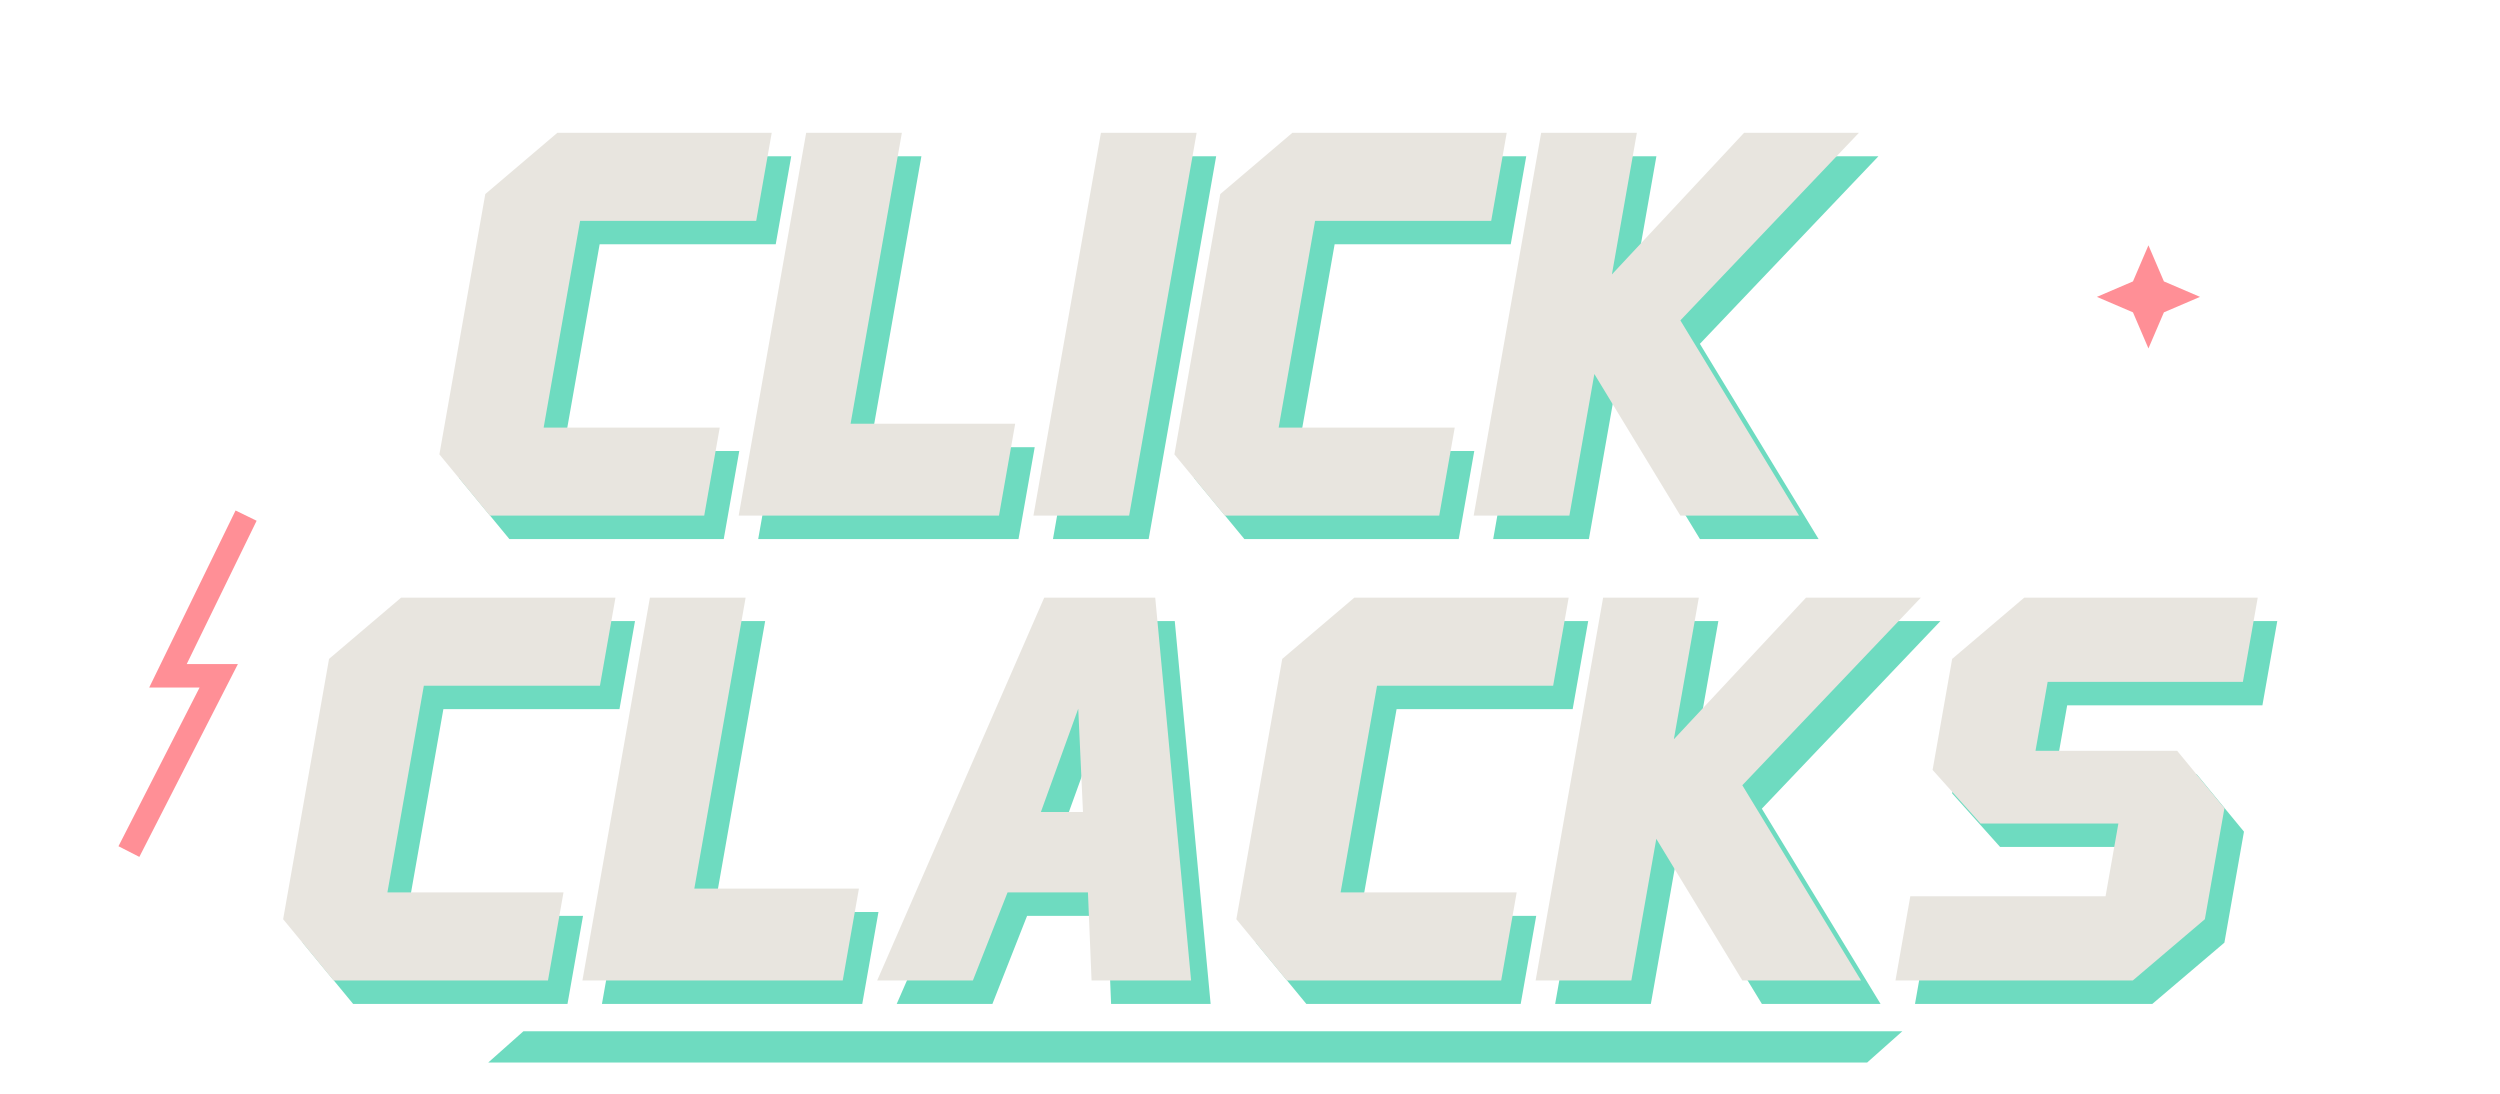
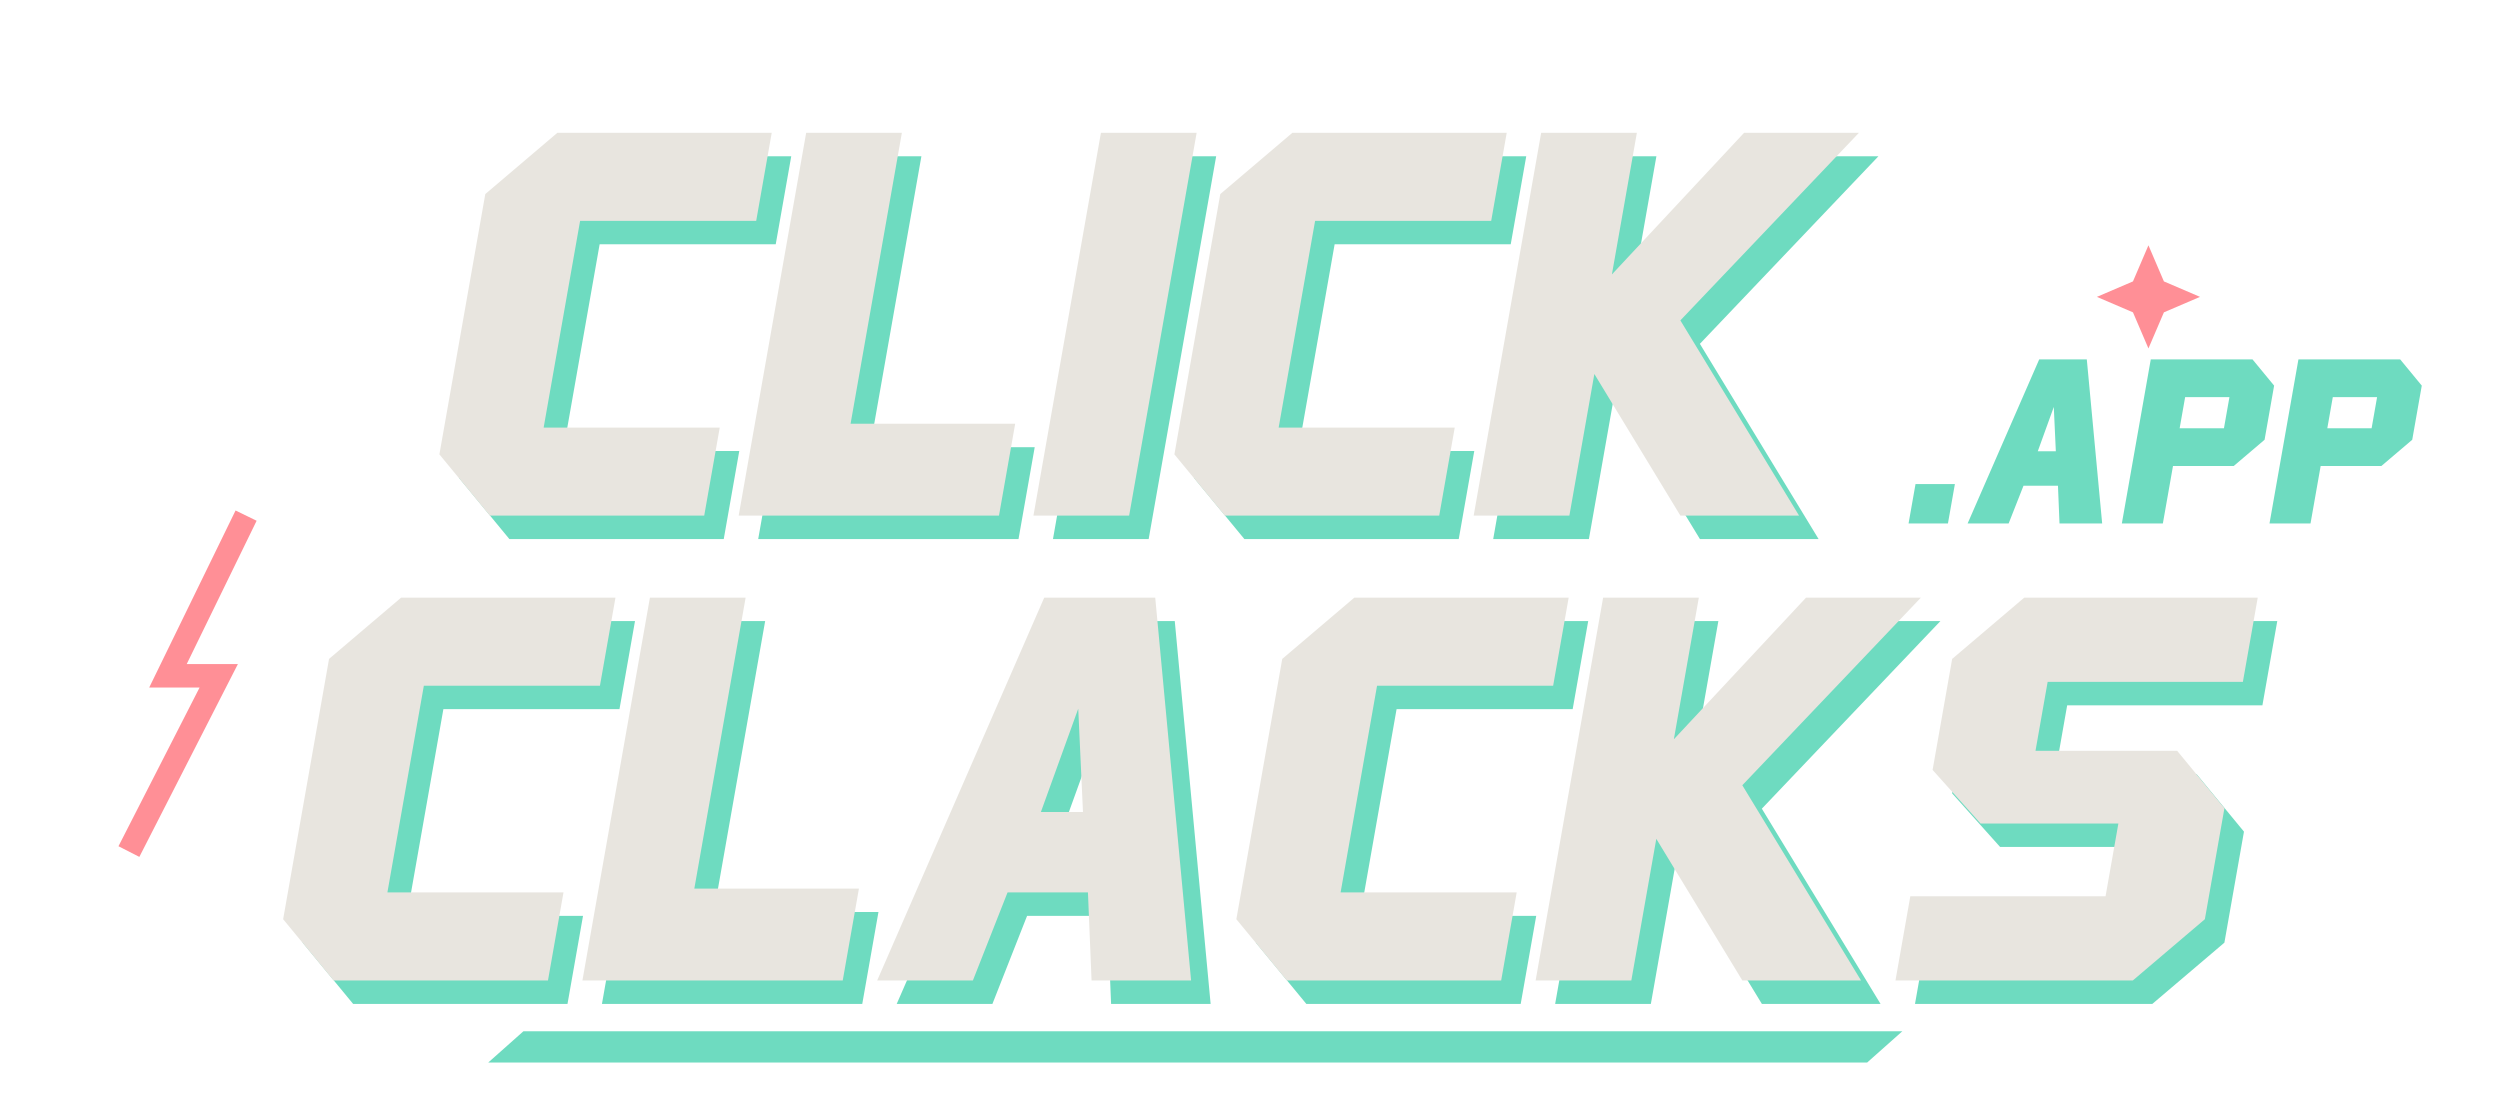
<svg xmlns="http://www.w3.org/2000/svg" viewBox="0 0 640 280" role="img" aria-labelledby="title desc">
  <g fill="#6edbc0">
    <g transform="translate(5 6)">
      <g transform="translate(127 34) scale(0.98) skewX(-10)">
        <path d="M72 0H16L0 16V84L16 100H72V77H26V23H72Z" fill-rule="evenodd" transform="translate(0 0)" />
        <path d="M0 0H25V76H68V100H0Z" fill-rule="evenodd" transform="translate(81 0)" />
        <path d="M0 0H25V100H0Z" fill-rule="evenodd" transform="translate(158 0)" />
        <path d="M72 0H16L0 16V84L16 100H72V77H26V23H72Z" fill-rule="evenodd" transform="translate(192 0)" />
        <path d="M0 0H25V37L53 0H83L45 49L85 100H54L25 63V100H0Z" fill-rule="evenodd" transform="translate(273 0)" />
      </g>
      <g transform="translate(87 153) scale(0.98) skewX(-10)">
        <path d="M72 0H16L0 16V84L16 100H72V77H26V23H72Z" fill-rule="evenodd" transform="translate(0 0)" />
        <path d="M0 0H25V76H68V100H0Z" fill-rule="evenodd" transform="translate(81 0)" />
        <path d="M0 100L26 0H55L82 100H56L51 77H30L25 100ZM35 56H46L40 29Z" fill-rule="evenodd" transform="translate(158 0)" />
        <path d="M72 0H16L0 16V84L16 100H72V77H26V23H72Z" fill-rule="evenodd" transform="translate(249 0)" />
        <path d="M0 0H25V37L53 0H83L45 49L85 100H54L25 63V100H0Z" fill-rule="evenodd" transform="translate(330 0)" />
        <path d="M77 0H16L0 16V45L15 59H51V78H0V100H62L78 84V55L63 40H26V22H77Z" fill-rule="evenodd" transform="translate(424 0)" />
      </g>
    </g>
  </g>
  <g fill="#e8e5df">
    <g transform="translate(127 34) scale(0.98) skewX(-10)">
      <path d="M72 0H16L0 16V84L16 100H72V77H26V23H72Z" fill-rule="evenodd" transform="translate(0 0)" />
      <path d="M0 0H25V76H68V100H0Z" fill-rule="evenodd" transform="translate(81 0)" />
      <path d="M0 0H25V100H0Z" fill-rule="evenodd" transform="translate(158 0)" />
      <path d="M72 0H16L0 16V84L16 100H72V77H26V23H72Z" fill-rule="evenodd" transform="translate(192 0)" />
      <path d="M0 0H25V37L53 0H83L45 49L85 100H54L25 63V100H0Z" fill-rule="evenodd" transform="translate(273 0)" />
    </g>
    <g transform="translate(87 153) scale(0.98) skewX(-10)">
      <path d="M72 0H16L0 16V84L16 100H72V77H26V23H72Z" fill-rule="evenodd" transform="translate(0 0)" />
      <path d="M0 0H25V76H68V100H0Z" fill-rule="evenodd" transform="translate(81 0)" />
      <path d="M0 100L26 0H55L82 100H56L51 77H30L25 100ZM35 56H46L40 29Z" fill-rule="evenodd" transform="translate(158 0)" />
      <path d="M72 0H16L0 16V84L16 100H72V77H26V23H72Z" fill-rule="evenodd" transform="translate(249 0)" />
      <path d="M0 0H25V37L53 0H83L45 49L85 100H54L25 63V100H0Z" fill-rule="evenodd" transform="translate(330 0)" />
      <path d="M77 0H16L0 16V45L15 59H51V78H0V100H62L78 84V55L63 40H26V22H77Z" fill-rule="evenodd" transform="translate(424 0)" />
    </g>
  </g>
  <g fill="#ff8f96">
    <g transform="translate(550 76) scale(.66)">
      <path d="M0-20L6-6L20 0L6 6L0 20L-6 6L-20 0L-6-6Z" />
    </g>
  </g>
  <path d="M33 218L56 173H43L63 132" fill="none" stroke="#ff8f96" stroke-width="6" stroke-linejoin="miter" />
  <path d="M125 272H478L487 264H134Z" fill="#6edbc0" />
+   <g fill="#6edbc0" transform="translate(496 92) scale(.42) skewX(-10)">
+     <path d="M0 76H24V100H0Z" />
+     <path d="M0 100L26 0H55L82 100H56L51 77H30L25 100ZM35 56H46L40 29Z" fill-rule="evenodd" transform="translate(36 0)" />
+     <path d="M0 0H62L78 16V49L62 65H25V100H0ZM25 23V42H52V23Z" fill-rule="evenodd" transform="translate(130 0)" />
+     <path d="M0 0H62L78 16V49L62 65H25V100H0ZM25 23V42H52V23Z" fill-rule="evenodd" transform="translate(220 0)" />
+   </g>
</svg>
